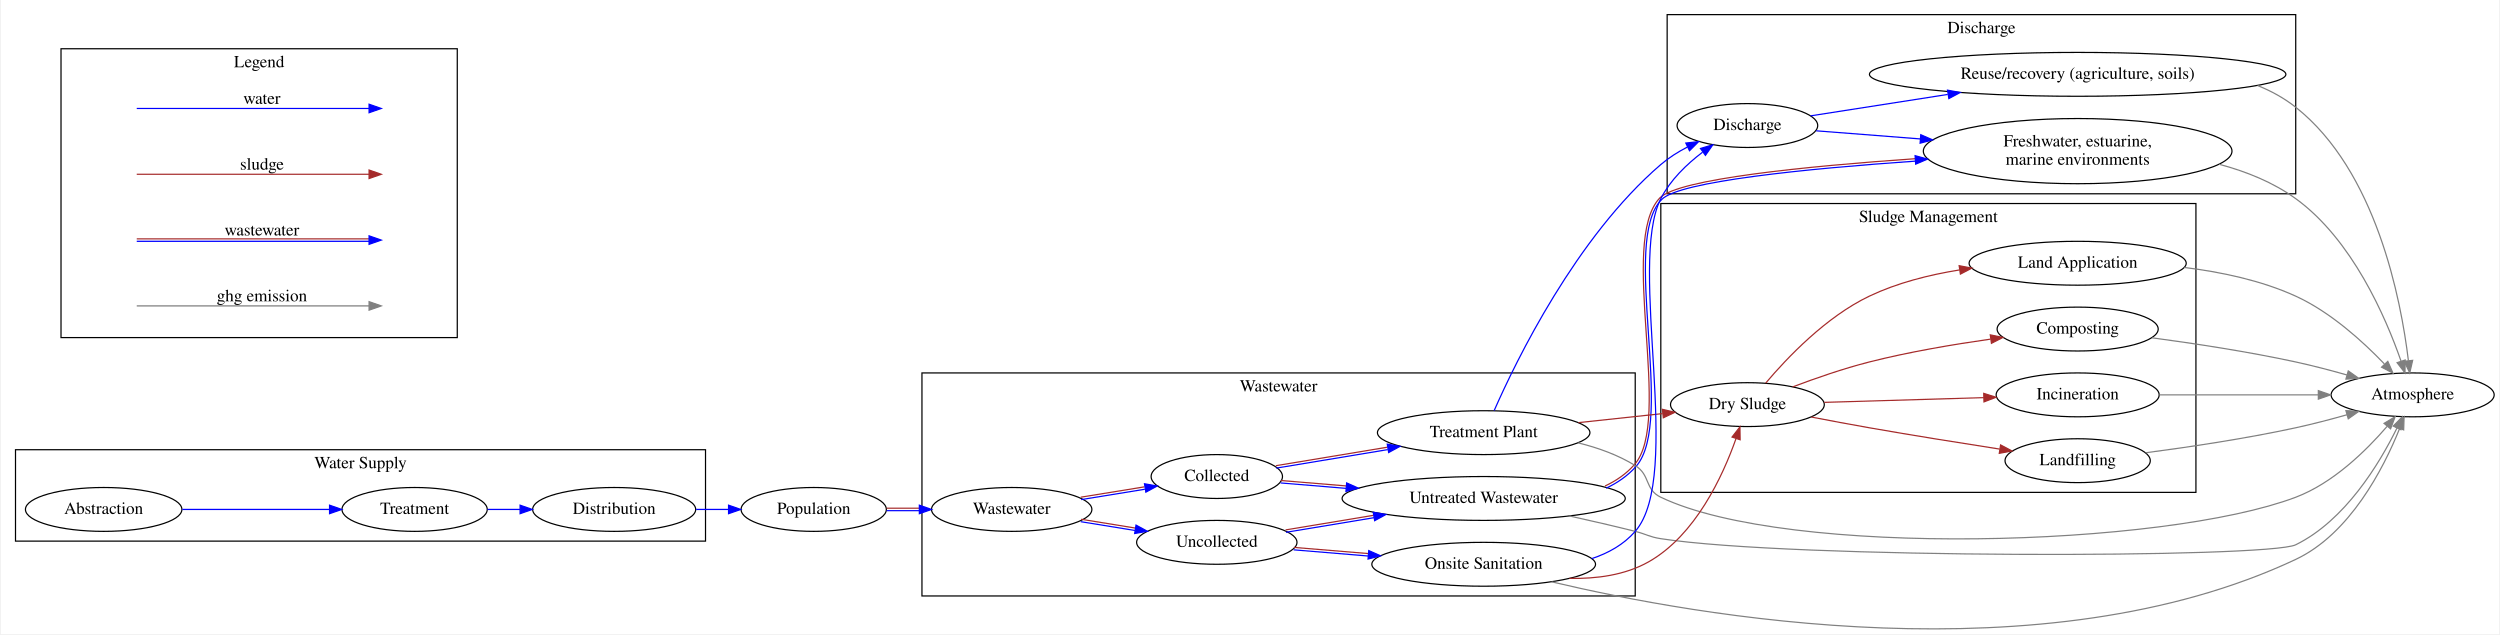
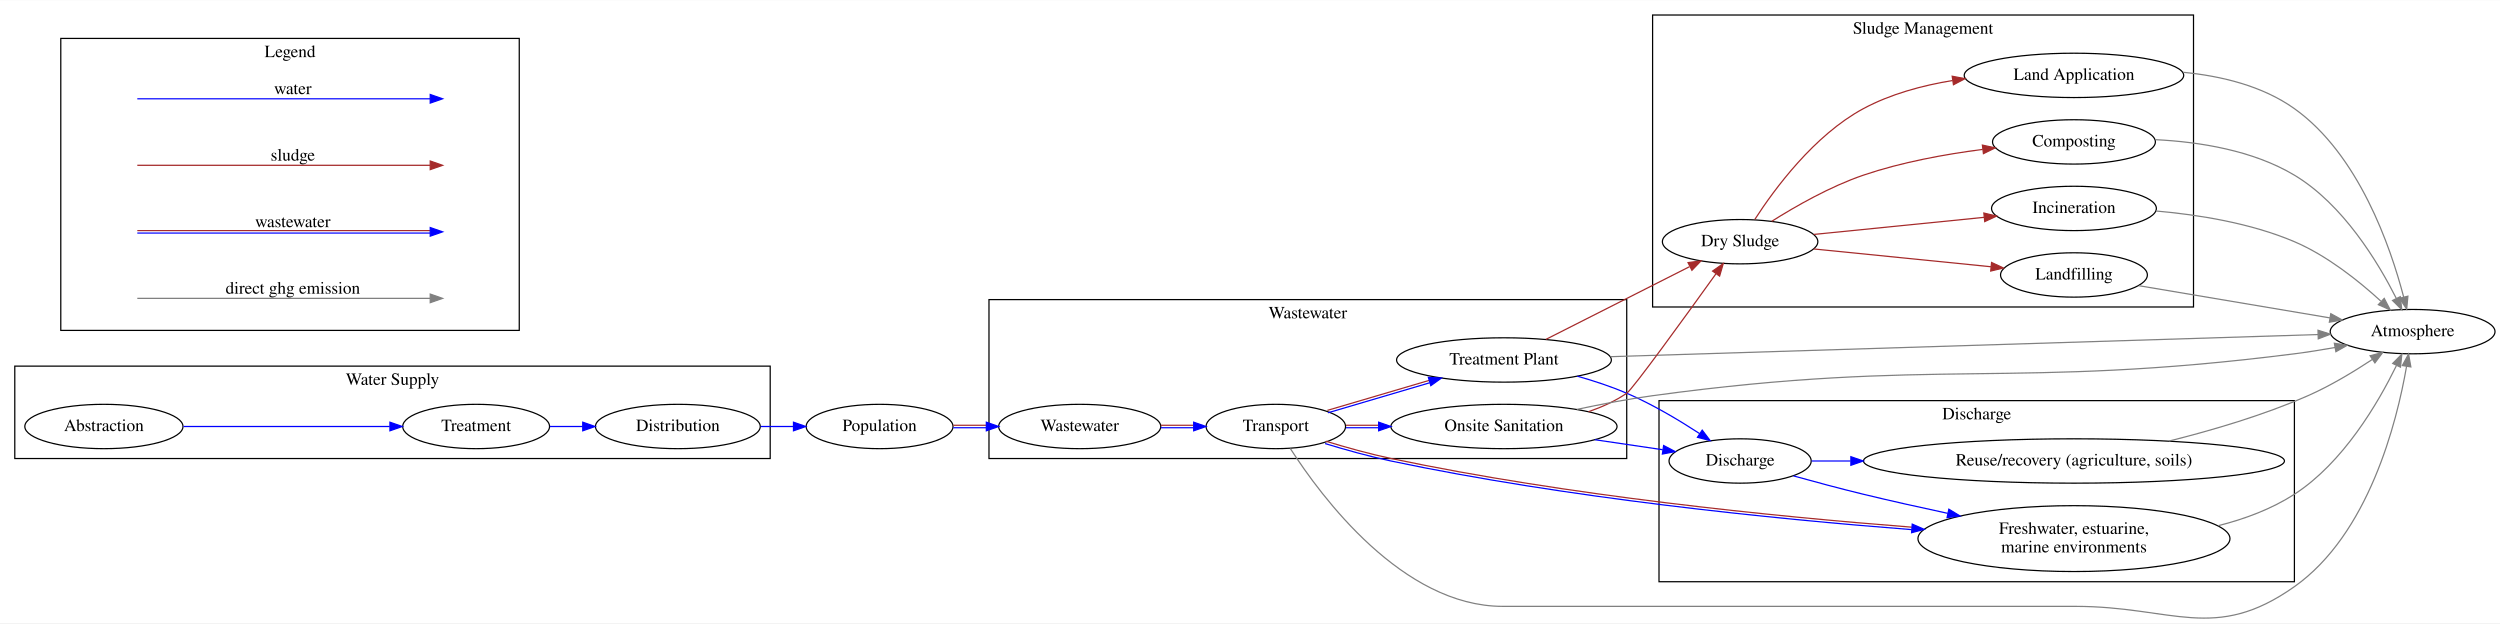
- <svg xmlns="http://www.w3.org/2000/svg" width="2050pt" height="520pt" viewBox="0.00 0.00 2049.86 520.33">
-   <g id="graph0" class="graph" transform="scale(1 1) rotate(0) translate(4 516.33)">
-     <polygon fill="white" stroke="transparent" points="-4,4 -4,-516.33 2045.86,-516.33 2045.86,4 -4,4" />
+ <svg xmlns="http://www.w3.org/2000/svg" width="2029pt" height="506pt" viewBox="0.00 0.00 2029.26 505.69">
+   <g id="graph0" class="graph" transform="scale(1 1) rotate(0) translate(4 501.69)">
+     <polygon fill="white" stroke="transparent" points="-4,4 -4,-501.69 2025.26,-501.69 2025.26,4 -4,4" />
    <g id="clust1" class="cluster">
-       <polygon fill="none" stroke="black" points="8,-72.33 8,-147.33 574.17,-147.33 574.17,-72.33 8,-72.33" />
-       <text text-anchor="middle" x="291.08" y="-132.13" font-family="Times,serif" font-size="14.00">Water Supply</text>
+       <polygon fill="none" stroke="black" points="8,-129.69 8,-204.69 621.17,-204.69 621.17,-129.69 8,-129.69" />
+       <text text-anchor="middle" x="314.58" y="-189.49" font-family="Times,serif" font-size="14.00">Water Supply</text>
    </g>
    <g id="clust2" class="cluster">
-       <polygon fill="none" stroke="black" points="751.76,-27.33 751.76,-210.33 1337.01,-210.33 1337.01,-27.33 751.76,-27.33" />
-       <text text-anchor="middle" x="1044.38" y="-195.13" font-family="Times,serif" font-size="14.00">Wastewater</text>
-     </g>
-     <g id="clust6" class="cluster">
-       <polygon fill="none" stroke="black" points="1363.21,-357.33 1363.21,-504.33 1878.97,-504.33 1878.97,-357.33 1363.21,-357.33" />
-       <text text-anchor="middle" x="1621.09" y="-489.13" font-family="Times,serif" font-size="14.00">Discharge</text>
-     </g>
-     <g id="clust7" class="cluster">
-       <polygon fill="none" stroke="black" points="1358.01,-112.33 1358.01,-349.33 1797.08,-349.33 1797.08,-112.33 1358.01,-112.33" />
-       <text text-anchor="middle" x="1577.54" y="-334.13" font-family="Times,serif" font-size="14.00">Sludge Management</text>
-     </g>
-     <g id="clust10" class="cluster">
-       <polygon fill="none" stroke="black" points="45.34,-239.33 45.34,-476.33 370.48,-476.33 370.48,-239.33 45.34,-239.33" />
-       <text text-anchor="middle" x="207.91" y="-461.13" font-family="Times,serif" font-size="14.00">Legend</text>
+       <polygon fill="none" stroke="black" points="798.76,-129.69 798.76,-258.69 1316.42,-258.69 1316.42,-129.69 798.76,-129.69" />
+       <text text-anchor="middle" x="1057.59" y="-243.49" font-family="Times,serif" font-size="14.00">Wastewater</text>
+     </g>
+     <g id="clust4" class="cluster">
+       <polygon fill="none" stroke="black" points="1342.62,-29.69 1342.62,-176.69 1858.38,-176.69 1858.38,-29.69 1342.62,-29.69" />
+       <text text-anchor="middle" x="1600.5" y="-161.49" font-family="Times,serif" font-size="14.00">Discharge</text>
+     </g>
+     <g id="clust5" class="cluster">
+       <polygon fill="none" stroke="black" points="1337.42,-252.69 1337.42,-489.69 1776.48,-489.69 1776.48,-252.69 1337.42,-252.69" />
+       <text text-anchor="middle" x="1556.95" y="-474.49" font-family="Times,serif" font-size="14.00">Sludge Management</text>
+     </g>
+     <g id="clust8" class="cluster">
+       <polygon fill="none" stroke="black" points="45.34,-233.69 45.34,-470.69 417.48,-470.69 417.48,-233.69 45.34,-233.69" />
+       <text text-anchor="middle" x="231.41" y="-455.49" font-family="Times,serif" font-size="14.00">Legend</text>
    </g>
    <g id="node1" class="node">
-       <ellipse fill="none" stroke="black" cx="80.34" cy="-98.33" rx="64.19" ry="18" />
-       <text text-anchor="middle" x="80.34" y="-94.63" font-family="Times,serif" font-size="14.00">Abstraction</text>
+       <ellipse fill="none" stroke="black" cx="80.34" cy="-155.69" rx="64.19" ry="18" />
+       <text text-anchor="middle" x="80.34" y="-151.99" font-family="Times,serif" font-size="14.00">Abstraction</text>
    </g>
    <g id="node2" class="node">
-       <ellipse fill="none" stroke="black" cx="335.48" cy="-98.33" rx="59.59" ry="18" />
-       <text text-anchor="middle" x="335.48" y="-94.63" font-family="Times,serif" font-size="14.00">Treatment</text>
+       <ellipse fill="none" stroke="black" cx="382.48" cy="-155.69" rx="59.59" ry="18" />
+       <text text-anchor="middle" x="382.48" y="-151.99" font-family="Times,serif" font-size="14.00">Treatment</text>
    </g>
    <g id="edge1" class="edge">
-       <path fill="none" stroke="blue" d="M144.9,-98.33C181.58,-98.33 227.74,-98.33 265.32,-98.33" />
-       <polygon fill="blue" stroke="blue" points="265.68,-101.83 275.68,-98.33 265.68,-94.83 265.68,-101.83" />
+       <path fill="none" stroke="blue" d="M145,-155.69C194.1,-155.69 261.92,-155.69 312.35,-155.69" />
+       <polygon fill="blue" stroke="blue" points="312.51,-159.19 322.51,-155.69 312.51,-152.19 312.51,-159.19" />
    </g>
    <g id="node3" class="node">
-       <ellipse fill="none" stroke="black" cx="499.22" cy="-98.33" rx="66.89" ry="18" />
-       <text text-anchor="middle" x="499.22" y="-94.63" font-family="Times,serif" font-size="14.00">Distribution</text>
+       <ellipse fill="none" stroke="black" cx="546.22" cy="-155.69" rx="66.89" ry="18" />
+       <text text-anchor="middle" x="546.22" y="-151.99" font-family="Times,serif" font-size="14.00">Distribution</text>
    </g>
    <g id="edge2" class="edge">
-       <path fill="none" stroke="blue" d="M395.33,-98.33C403.99,-98.33 413.02,-98.33 421.97,-98.33" />
-       <polygon fill="blue" stroke="blue" points="422.02,-101.83 432.02,-98.33 422.02,-94.83 422.02,-101.83" />
+       <path fill="none" stroke="blue" d="M442.33,-155.69C450.99,-155.69 460.02,-155.69 468.97,-155.69" />
+       <polygon fill="blue" stroke="blue" points="469.02,-159.19 479.02,-155.69 469.02,-152.19 469.02,-159.19" />
    </g>
    <g id="node4" class="node">
-       <ellipse fill="none" stroke="black" cx="662.96" cy="-98.33" rx="59.59" ry="18" />
-       <text text-anchor="middle" x="662.96" y="-94.63" font-family="Times,serif" font-size="14.00">Population</text>
+       <ellipse fill="none" stroke="black" cx="709.96" cy="-155.69" rx="59.59" ry="18" />
+       <text text-anchor="middle" x="709.96" y="-151.99" font-family="Times,serif" font-size="14.00">Population</text>
    </g>
    <g id="edge3" class="edge">
-       <path fill="none" stroke="blue" d="M566.47,-98.33C575.19,-98.33 584.14,-98.33 592.9,-98.33" />
-       <polygon fill="blue" stroke="blue" points="593.07,-101.83 603.07,-98.33 593.07,-94.83 593.07,-101.83" />
+       <path fill="none" stroke="blue" d="M613.47,-155.69C622.19,-155.69 631.14,-155.69 639.9,-155.69" />
+       <polygon fill="blue" stroke="blue" points="640.07,-159.19 650.07,-155.69 640.07,-152.19 640.07,-159.19" />
    </g>
    <g id="node5" class="node">
-       <ellipse fill="none" stroke="black" cx="825.4" cy="-98.33" rx="65.79" ry="18" />
-       <text text-anchor="middle" x="825.4" y="-94.63" font-family="Times,serif" font-size="14.00">Wastewater</text>
+       <ellipse fill="none" stroke="black" cx="872.4" cy="-155.69" rx="65.79" ry="18" />
+       <text text-anchor="middle" x="872.4" y="-151.99" font-family="Times,serif" font-size="14.00">Wastewater</text>
    </g>
    <g id="edge4" class="edge">
-       <path fill="none" stroke="blue" d="M722.79,-97.33C731.5,-97.33 740.57,-97.33 749.55,-97.33" />
-       <path fill="none" stroke="brown" d="M722.79,-99.33C731.5,-99.33 740.57,-99.33 749.55,-99.33" />
-       <polygon fill="blue" stroke="blue" points="749.62,-101.83 759.62,-98.33 749.62,-94.83 749.62,-101.83" />
+       <path fill="none" stroke="blue" d="M769.79,-154.69C778.5,-154.69 787.57,-154.69 796.55,-154.69" />
+       <path fill="none" stroke="brown" d="M769.79,-156.69C778.5,-156.69 787.57,-156.69 796.55,-156.69" />
+       <polygon fill="blue" stroke="blue" points="796.62,-159.19 806.62,-155.69 796.62,-152.19 796.62,-159.19" />
    </g>
    <g id="node6" class="node">
-       <ellipse fill="none" stroke="black" cx="993.69" cy="-71.33" rx="65.79" ry="18" />
-       <text text-anchor="middle" x="993.69" y="-67.63" font-family="Times,serif" font-size="14.00">Uncollected</text>
+       <ellipse fill="none" stroke="black" cx="1031.59" cy="-155.69" rx="56.59" ry="18" />
+       <text text-anchor="middle" x="1031.59" y="-151.99" font-family="Times,serif" font-size="14.00">Transport</text>
    </g>
    <g id="edge5" class="edge">
-       <path fill="none" stroke="blue" d="M882.07,-88.28C896.33,-85.96 911.8,-83.45 926.51,-81.06" />
-       <path fill="none" stroke="brown" d="M882.39,-90.25C896.65,-87.94 912.12,-85.43 926.83,-83.04" />
-       <polygon fill="blue" stroke="blue" points="927.41,-85.48 936.72,-80.42 926.29,-78.57 927.41,-85.48" />
+       <path fill="none" stroke="blue" d="M938.24,-154.69C946.99,-154.69 955.98,-154.69 964.75,-154.69" />
+       <path fill="none" stroke="brown" d="M938.24,-156.69C946.99,-156.69 955.98,-156.69 964.75,-156.69" />
+       <polygon fill="blue" stroke="blue" points="964.92,-159.19 974.92,-155.69 964.92,-152.19 964.92,-159.19" />
    </g>
    <g id="node7" class="node">
-       <ellipse fill="none" stroke="black" cx="993.69" cy="-125.33" rx="53.89" ry="18" />
-       <text text-anchor="middle" x="993.69" y="-121.63" font-family="Times,serif" font-size="14.00">Collected</text>
+       <ellipse fill="none" stroke="black" cx="1216.78" cy="-209.69" rx="87.18" ry="18" />
+       <text text-anchor="middle" x="1216.78" y="-205.99" font-family="Times,serif" font-size="14.00">Treatment Plant</text>
    </g>
    <g id="edge6" class="edge">
-       <path fill="none" stroke="blue" d="M882.39,-106.41C899.19,-109.14 917.67,-112.14 934.62,-114.89" />
-       <path fill="none" stroke="brown" d="M882.07,-108.38C898.87,-111.11 917.35,-114.11 934.3,-116.86" />
-       <polygon fill="blue" stroke="blue" points="934.35,-119.4 944.78,-117.55 935.48,-112.5 934.35,-119.4" />
+       <path fill="none" stroke="blue" d="M1073.98,-166.85C1098.32,-174.02 1129.56,-183.23 1156.55,-191.19" />
+       <path fill="none" stroke="brown" d="M1073.42,-168.77C1097.75,-175.94 1129,-185.15 1155.99,-193.11" />
+       <polygon fill="blue" stroke="blue" points="1155.42,-195.55 1166,-195.02 1157.4,-188.83 1155.42,-195.55" />
    </g>
    <g id="node8" class="node">
-       <ellipse fill="none" stroke="black" cx="1212.67" cy="-107.33" rx="116.18" ry="18" />
-       <text text-anchor="middle" x="1212.67" y="-103.63" font-family="Times,serif" font-size="14.00">Untreated Wastewater</text>
+       <ellipse fill="none" stroke="black" cx="1216.78" cy="-155.69" rx="91.78" ry="18" />
+       <text text-anchor="middle" x="1216.78" y="-151.99" font-family="Times,serif" font-size="14.00">Onsite Sanitation</text>
    </g>
    <g id="edge7" class="edge">
-       <path fill="none" stroke="blue" d="M1050.45,-79.57C1072.41,-83.21 1098.2,-87.49 1122.64,-91.55" />
-       <path fill="none" stroke="brown" d="M1050.12,-81.54C1072.08,-85.19 1097.87,-89.46 1122.31,-93.52" />
-       <polygon fill="blue" stroke="blue" points="1122.05,-96.01 1132.49,-94.19 1123.2,-89.1 1122.05,-96.01" />
+       <path fill="none" stroke="blue" d="M1088.55,-154.69C1096.96,-154.69 1105.84,-154.69 1114.85,-154.69" />
+       <path fill="none" stroke="brown" d="M1088.55,-156.69C1096.96,-156.69 1105.84,-156.69 1114.85,-156.69" />
+       <polygon fill="blue" stroke="blue" points="1115.05,-159.19 1125.05,-155.69 1115.05,-152.19 1115.05,-159.19" />
    </g>
    <g id="node10" class="node">
-       <ellipse fill="none" stroke="black" cx="1212.67" cy="-53.33" rx="91.78" ry="18" />
-       <text text-anchor="middle" x="1212.67" y="-49.63" font-family="Times,serif" font-size="14.00">Onsite Sanitation</text>
+       <ellipse fill="none" stroke="black" cx="1679.44" cy="-64.69" rx="126.64" ry="26.74" />
+       <text text-anchor="middle" x="1679.44" y="-68.49" font-family="Times,serif" font-size="14.00">Freshwater, estuarine,</text>
+       <text text-anchor="middle" x="1679.44" y="-53.49" font-family="Times,serif" font-size="14.00">marine environments</text>
    </g>
    <g id="edge8" class="edge">
-       <path fill="none" stroke="blue" d="M1056.78,-65.18C1075.83,-63.6 1097.23,-61.82 1117.89,-60.11" />
-       <path fill="none" stroke="brown" d="M1056.95,-67.17C1076,-65.59 1097.39,-63.81 1118.06,-62.1" />
-       <polygon fill="blue" stroke="blue" points="1118.37,-64.58 1128.05,-60.27 1117.79,-57.61 1118.37,-64.58" />
+       <path fill="none" stroke="blue" d="M1071.59,-141.83C1087.94,-136.84 1107.18,-131.45 1124.93,-127.71 1267.98,-97.6 1434.89,-80.74 1547.73,-71.97" />
+       <path fill="none" stroke="brown" d="M1072.17,-143.74C1088.48,-138.76 1107.72,-133.38 1125.34,-129.67 1268.18,-99.59 1435.09,-82.73 1547.89,-73.96" />
+       <polygon fill="blue" stroke="blue" points="1548.17,-76.45 1557.88,-72.19 1547.64,-69.47 1548.17,-76.45" />
+     </g>
+     <g id="node25" class="node">
+       <ellipse fill="none" stroke="black" cx="1954.32" cy="-232.69" rx="66.89" ry="18" />
+       <text text-anchor="middle" x="1954.32" y="-228.99" font-family="Times,serif" font-size="14.00">Atmosphere</text>
+     </g>
+     <g id="edge23" class="edge">
+       <path fill="none" stroke="grey" d="M1043.37,-137.79C1068.38,-98.8 1134.44,-9.69 1215.78,-9.69 1215.78,-9.69 1215.78,-9.69 1680.44,-9.69 1759.84,-9.69 1793.53,20.13 1858.38,-25.69 1918.59,-68.24 1941.46,-158.63 1949.44,-204.6" />
+       <polygon fill="grey" stroke="grey" points="1945.99,-205.17 1951.04,-214.48 1952.9,-204.05 1945.99,-205.17" />
+     </g>
+     <g id="node9" class="node">
+       <ellipse fill="none" stroke="black" cx="1408.46" cy="-127.69" rx="57.69" ry="18" />
+       <text text-anchor="middle" x="1408.46" y="-123.99" font-family="Times,serif" font-size="14.00">Discharge</text>
+     </g>
+     <g id="edge10" class="edge">
+       <path fill="none" stroke="blue" d="M1276.33,-196.53C1289.74,-192.73 1303.77,-188.12 1316.42,-182.69 1337.08,-173.82 1358.69,-160.95 1375.66,-149.88" />
+       <polygon fill="blue" stroke="blue" points="1377.69,-152.74 1384.09,-144.29 1373.82,-146.9 1377.69,-152.74" />
+     </g>
+     <g id="node12" class="node">
+       <ellipse fill="none" stroke="black" cx="1408.46" cy="-305.69" rx="63.09" ry="18" />
+       <text text-anchor="middle" x="1408.46" y="-301.99" font-family="Times,serif" font-size="14.00">Dry Sludge</text>
+     </g>
+     <g id="edge13" class="edge">
+       <path fill="none" stroke="brown" d="M1250.82,-226.41C1283.22,-242.81 1332.68,-267.84 1367.33,-285.38" />
+       <polygon fill="brown" stroke="brown" points="1366.18,-288.72 1376.68,-290.11 1369.34,-282.47 1366.18,-288.72" />
+     </g>
+     <g id="edge24" class="edge">
+       <path fill="none" stroke="grey" d="M1303.23,-212.36C1448.1,-216.89 1739.57,-226.01 1877.57,-230.32" />
+       <polygon fill="grey" stroke="grey" points="1877.53,-233.82 1887.64,-230.64 1877.75,-226.83 1877.53,-233.82" />
    </g>
    <g id="edge9" class="edge">
-       <path fill="none" stroke="blue" d="M1046.03,-120.07C1062.28,-118.72 1080.92,-117.17 1099.7,-115.62" />
-       <path fill="none" stroke="brown" d="M1046.19,-122.06C1062.45,-120.71 1081.09,-119.17 1099.87,-117.61" />
-       <polygon fill="blue" stroke="blue" points="1100.23,-120.09 1109.91,-115.77 1099.65,-113.11 1100.23,-120.09" />
-     </g>
-     <g id="node9" class="node">
-       <ellipse fill="none" stroke="black" cx="1212.67" cy="-161.33" rx="87.18" ry="18" />
-       <text text-anchor="middle" x="1212.67" y="-157.63" font-family="Times,serif" font-size="14.00">Treatment Plant</text>
-     </g>
-     <g id="edge10" class="edge">
-       <path fill="none" stroke="blue" d="M1042.47,-132.24C1069.26,-136.69 1103.37,-142.35 1133.94,-147.42" />
-       <path fill="none" stroke="brown" d="M1042.14,-134.22C1068.93,-138.66 1103.04,-144.32 1133.61,-149.39" />
-       <polygon fill="blue" stroke="blue" points="1133.56,-151.92 1144,-150.1 1134.7,-145.01 1133.56,-151.92" />
-     </g>
-     <g id="node12" class="node">
-       <ellipse fill="none" stroke="black" cx="1700.04" cy="-392.33" rx="126.64" ry="26.74" />
-       <text text-anchor="middle" x="1700.04" y="-396.13" font-family="Times,serif" font-size="14.00">Freshwater, estuarine,</text>
-       <text text-anchor="middle" x="1700.04" y="-381.13" font-family="Times,serif" font-size="14.00">marine environments</text>
+       <path fill="none" stroke="blue" d="M1290.57,-144.95C1308.74,-142.26 1328.05,-139.41 1345.63,-136.82" />
+       <polygon fill="blue" stroke="blue" points="1346.37,-140.25 1355.75,-135.32 1345.35,-133.32 1346.37,-140.25" />
+     </g>
+     <g id="edge14" class="edge">
+       <path fill="none" stroke="brown" d="M1285.44,-167.73C1296.36,-171.45 1307.11,-176.32 1316.42,-182.69 1321.31,-186.04 1363.59,-244.44 1388.78,-279.55" />
+       <polygon fill="brown" stroke="brown" points="1386.11,-281.84 1394.78,-287.93 1391.8,-277.76 1386.11,-281.84" />
+     </g>
+     <g id="edge25" class="edge">
+       <path fill="none" stroke="grey" d="M1275.91,-169.55C1295.36,-173.73 1317.23,-177.94 1337.42,-180.69 1567.32,-212.05 1628.19,-185.47 1858.38,-214.69 1869.08,-216.05 1880.4,-217.86 1891.35,-219.81" />
+       <polygon fill="grey" stroke="grey" points="1890.8,-223.27 1901.27,-221.64 1892.06,-216.39 1890.8,-223.27" />
    </g>
    <g id="edge11" class="edge">
-       <path fill="none" stroke="blue" d="M1313.12,-115.75C1322.44,-120.13 1330.81,-125.88 1337.76,-133.67 1370.4,-171.21 1324.71,-318.74 1358.73,-352.63 1373.03,-367.53 1477.54,-377.91 1566.95,-384.12" />
-       <path fill="none" stroke="brown" d="M1312.27,-117.57C1321.31,-121.78 1329.68,-127.53 1336.26,-134.99 1368.49,-170.61 1322.8,-318.15 1357.3,-354.03 1372.83,-369.52 1477.34,-379.9 1566.81,-386.11" />
-       <polygon fill="blue" stroke="blue" points="1566.66,-388.61 1576.87,-385.8 1567.13,-381.62 1566.66,-388.61" />
-     </g>
-     <g id="node27" class="node">
-       <ellipse fill="none" stroke="black" cx="1974.91" cy="-192.33" rx="66.89" ry="18" />
-       <text text-anchor="middle" x="1974.91" y="-188.63" font-family="Times,serif" font-size="14.00">Atmosphere</text>
+       <path fill="none" stroke="blue" d="M1451.74,-115.59C1469.25,-110.73 1489.8,-105.22 1508.51,-100.69 1530.59,-95.35 1554.4,-90.03 1577,-85.19" />
+       <polygon fill="blue" stroke="blue" points="1577.89,-88.57 1586.94,-83.07 1576.43,-81.73 1577.89,-88.57" />
+     </g>
+     <g id="node11" class="node">
+       <ellipse fill="none" stroke="black" cx="1679.44" cy="-127.69" rx="170.87" ry="18" />
+       <text text-anchor="middle" x="1679.44" y="-123.99" font-family="Times,serif" font-size="14.00">Reuse/recovery (agriculture, soils)</text>
+     </g>
+     <g id="edge12" class="edge">
+       <path fill="none" stroke="blue" d="M1466.51,-127.69C1476.31,-127.69 1486.94,-127.69 1498.04,-127.69" />
+       <polygon fill="blue" stroke="blue" points="1498.37,-131.19 1508.37,-127.69 1498.37,-124.19 1498.37,-131.19" />
    </g>
    <g id="edge26" class="edge">
-       <path fill="none" stroke="grey" d="M1283,-92.96C1300.66,-89.07 1319.58,-84.72 1337.01,-80.33 1346.42,-77.96 1348.42,-75.82 1358.01,-74.33 1465.15,-57.73 1856.53,-58.3 1878.97,-69.33 1919.39,-89.19 1947.46,-135.45 1962.11,-165.24" />
-       <polygon fill="grey" stroke="grey" points="1958.95,-166.74 1966.39,-174.27 1965.27,-163.74 1958.95,-166.74" />
-     </g>
-     <g id="node11" class="node">
-       <ellipse fill="none" stroke="black" cx="1429.06" cy="-413.33" rx="57.69" ry="18" />
-       <text text-anchor="middle" x="1429.06" y="-409.63" font-family="Times,serif" font-size="14.00">Discharge</text>
-     </g>
-     <g id="edge13" class="edge">
-       <path fill="none" stroke="blue" d="M1221.28,-179.46C1239.34,-220.51 1288.51,-321.67 1358.01,-381.33 1364.5,-386.9 1372.12,-391.69 1379.9,-395.73" />
-       <polygon fill="blue" stroke="blue" points="1378.52,-398.95 1389.05,-400.14 1381.56,-392.64 1378.52,-398.95" />
+       <path fill="none" stroke="grey" d="M1796.39,-75.13C1818.14,-80.61 1839.84,-88.72 1858.38,-100.69 1897.96,-126.26 1926.29,-174.61 1941.21,-205.16" />
+       <polygon fill="grey" stroke="grey" points="1938.15,-206.86 1945.59,-214.4 1944.47,-203.86 1938.15,-206.86" />
+     </g>
+     <g id="edge27" class="edge">
+       <path fill="none" stroke="grey" d="M1756.61,-143.87C1791.74,-152.63 1833.51,-164.93 1869.38,-180.69 1887.48,-188.65 1906.31,-199.99 1921.54,-210.06" />
+       <polygon fill="grey" stroke="grey" points="1919.81,-213.11 1930.06,-215.8 1923.73,-207.31 1919.81,-213.11" />
+     </g>
+     <g id="node13" class="node">
+       <ellipse fill="none" stroke="black" cx="1679.44" cy="-332.69" rx="66.89" ry="18" />
+       <text text-anchor="middle" x="1679.44" y="-328.99" font-family="Times,serif" font-size="14.00">Incineration</text>
+     </g>
+     <g id="edge15" class="edge">
+       <path fill="none" stroke="brown" d="M1468.16,-311.58C1508.8,-315.66 1563.15,-321.12 1606.42,-325.46" />
+       <polygon fill="brown" stroke="brown" points="1606.3,-328.97 1616.6,-326.48 1607,-322 1606.3,-328.97" />
    </g>
    <g id="node14" class="node">
-       <ellipse fill="none" stroke="black" cx="1429.06" cy="-184.33" rx="63.09" ry="18" />
-       <text text-anchor="middle" x="1429.06" y="-180.63" font-family="Times,serif" font-size="14.00">Dry Sludge</text>
+       <ellipse fill="none" stroke="black" cx="1679.44" cy="-278.69" rx="59.59" ry="18" />
+       <text text-anchor="middle" x="1679.44" y="-274.99" font-family="Times,serif" font-size="14.00">Landfilling</text>
    </g>
    <g id="edge16" class="edge">
-       <path fill="none" stroke="brown" d="M1290.46,-169.57C1312.97,-171.98 1337.43,-174.61 1359.39,-176.96" />
-       <polygon fill="brown" stroke="brown" points="1359.31,-180.48 1369.63,-178.06 1360.06,-173.52 1359.31,-180.48" />
-     </g>
-     <g id="edge27" class="edge">
-       <path fill="none" stroke="grey" d="M1290.16,-152.96C1306.43,-148.95 1322.93,-143.03 1337.01,-134.33 1349.65,-126.52 1344.61,-114.73 1358.01,-108.33 1462.47,-58.42 1770.71,-67.31 1878.97,-108.33 1909.54,-119.91 1936.6,-146.33 1953.93,-166.47" />
-       <polygon fill="grey" stroke="grey" points="1951.43,-168.94 1960.52,-174.39 1956.81,-164.46 1951.43,-168.94" />
-     </g>
-     <g id="edge12" class="edge">
-       <path fill="none" stroke="blue" d="M1301.26,-57.94C1314.91,-62.44 1327.59,-69.5 1337.01,-80.33 1376.95,-126.23 1330.48,-299.07 1358.01,-353.33 1365.74,-368.56 1379.18,-381.51 1392.24,-391.44" />
-       <polygon fill="blue" stroke="blue" points="1390.54,-394.53 1400.7,-397.52 1394.62,-388.84 1390.54,-394.53" />
+       <path fill="none" stroke="brown" d="M1468.16,-299.8C1510.61,-295.54 1568.01,-289.78 1612.12,-285.35" />
+       <polygon fill="brown" stroke="brown" points="1612.57,-288.82 1622.17,-284.34 1611.87,-281.86 1612.57,-288.82" />
+     </g>
+     <g id="node15" class="node">
+       <ellipse fill="none" stroke="black" cx="1679.44" cy="-440.69" rx="89.08" ry="18" />
+       <text text-anchor="middle" x="1679.44" y="-436.99" font-family="Times,serif" font-size="14.00">Land Application</text>
    </g>
    <g id="edge17" class="edge">
-       <path fill="none" stroke="brown" d="M1283.02,-41.76C1305.01,-41.29 1328.63,-44.36 1348.01,-55.33 1386.34,-77.03 1408.74,-125.37 1419.67,-156.32" />
-       <polygon fill="brown" stroke="brown" points="1416.45,-157.72 1422.94,-166.09 1423.08,-155.49 1416.45,-157.72" />
+       <path fill="none" stroke="brown" d="M1420.33,-323.69C1436.31,-348.41 1468.62,-392.25 1508.51,-413.69 1530.48,-425.5 1556.19,-432.47 1580.88,-436.52" />
+       <polygon fill="brown" stroke="brown" points="1580.6,-440.01 1591.01,-438.03 1581.63,-433.09 1580.6,-440.01" />
+     </g>
+     <g id="node16" class="node">
+       <ellipse fill="none" stroke="black" cx="1679.44" cy="-386.69" rx="66.09" ry="18" />
+       <text text-anchor="middle" x="1679.44" y="-382.99" font-family="Times,serif" font-size="14.00">Composting</text>
+     </g>
+     <g id="edge18" class="edge">
+       <path fill="none" stroke="brown" d="M1434.02,-322.18C1453.42,-334.42 1481.63,-350.53 1508.51,-359.69 1539.37,-370.21 1574.81,-376.66 1605.32,-380.61" />
+       <polygon fill="brown" stroke="brown" points="1605.11,-384.11 1615.46,-381.86 1605.96,-377.16 1605.11,-384.11" />
    </g>
    <g id="edge28" class="edge">
-       <path fill="none" stroke="grey" d="M1268.34,-38.96C1386.5,-10.93 1671.78,40.19 1878.97,-57.33 1923.37,-78.23 1950.86,-131.6 1964.19,-164.63" />
-       <polygon fill="grey" stroke="grey" points="1961.01,-166.1 1967.88,-174.17 1967.54,-163.58 1961.01,-166.1" />
-     </g>
-     <g id="edge14" class="edge">
-       <path fill="none" stroke="blue" d="M1485.46,-409C1510.33,-407.06 1540.8,-404.68 1570.85,-402.34" />
-       <polygon fill="blue" stroke="blue" points="1571.31,-405.81 1581.01,-401.55 1570.77,-398.83 1571.31,-405.81" />
-     </g>
-     <g id="node13" class="node">
-       <ellipse fill="none" stroke="black" cx="1700.04" cy="-455.33" rx="170.87" ry="18" />
-       <text text-anchor="middle" x="1700.04" y="-451.63" font-family="Times,serif" font-size="14.00">Reuse/recovery (agriculture, soils)</text>
-     </g>
-     <g id="edge15" class="edge">
-       <path fill="none" stroke="blue" d="M1480.97,-421.28C1512.7,-426.24 1554.73,-432.8 1593.41,-438.84" />
-       <polygon fill="blue" stroke="blue" points="1593.27,-442.36 1603.69,-440.44 1594.35,-435.44 1593.27,-442.36" />
+       <path fill="none" stroke="grey" d="M1745.99,-330.61C1780.57,-327.59 1823.02,-320.76 1858.38,-305.69 1884.91,-294.38 1910.58,-273.88 1928.51,-257.48" />
+       <polygon fill="grey" stroke="grey" points="1931.29,-259.68 1936.19,-250.28 1926.5,-254.57 1931.29,-259.68" />
    </g>
    <g id="edge29" class="edge">
-       <path fill="none" stroke="grey" d="M1816.08,-381.55C1838.39,-375.62 1860.53,-366.69 1878.97,-353.33 1925.21,-319.84 1952.74,-256.33 1965.43,-219.88" />
-       <polygon fill="grey" stroke="grey" points="1968.76,-220.96 1968.62,-210.37 1962.13,-218.74 1968.76,-220.96" />
+       <path fill="none" stroke="grey" d="M1732.09,-269.98C1776.09,-262.57 1839.57,-251.87 1887.26,-243.83" />
+       <polygon fill="grey" stroke="grey" points="1887.91,-247.27 1897.18,-242.15 1886.74,-240.36 1887.91,-247.27" />
    </g>
    <g id="edge30" class="edge">
-       <path fill="none" stroke="grey" d="M1847.68,-446.14C1858.92,-441.63 1869.54,-435.8 1878.97,-428.33 1944.95,-376.12 1965.31,-270.91 1971.41,-220.5" />
-       <polygon fill="grey" stroke="grey" points="1974.91,-220.66 1972.53,-210.34 1967.95,-219.89 1974.91,-220.66" />
-     </g>
-     <g id="node15" class="node">
-       <ellipse fill="none" stroke="black" cx="1700.04" cy="-192.33" rx="66.89" ry="18" />
-       <text text-anchor="middle" x="1700.04" y="-188.63" font-family="Times,serif" font-size="14.00">Incineration</text>
-     </g>
-     <g id="edge18" class="edge">
-       <path fill="none" stroke="brown" d="M1492.1,-186.18C1531.09,-187.34 1581.65,-188.84 1623.04,-190.07" />
-       <polygon fill="brown" stroke="brown" points="1622.97,-193.57 1633.07,-190.37 1623.18,-186.57 1622.97,-193.57" />
-     </g>
-     <g id="node16" class="node">
-       <ellipse fill="none" stroke="black" cx="1700.04" cy="-138.33" rx="59.59" ry="18" />
-       <text text-anchor="middle" x="1700.04" y="-134.63" font-family="Times,serif" font-size="14.00">Landfilling</text>
-     </g>
+       <path fill="none" stroke="grey" d="M1767.97,-443.21C1798.9,-440.23 1832.42,-432.19 1858.38,-413.69 1910.61,-376.47 1936.42,-301.57 1947.07,-260.76" />
+       <polygon fill="grey" stroke="grey" points="1950.5,-261.47 1949.52,-250.92 1943.71,-259.78 1950.5,-261.47" />
+     </g>
+     <g id="edge31" class="edge">
+       <path fill="none" stroke="grey" d="M1745.79,-388.5C1781.32,-386.72 1824.74,-379.84 1858.38,-359.69 1897.8,-336.07 1926.18,-289.26 1941.16,-259.54" />
+       <polygon fill="grey" stroke="grey" points="1944.31,-261.06 1945.54,-250.54 1938.01,-257.99 1944.31,-261.06" />
+     </g>
+     <g id="node17" class="node">
+ </g>
+     <g id="node18" class="node">
+ </g>
    <g id="edge19" class="edge">
-       <path fill="none" stroke="brown" d="M1481.4,-174.16C1496.73,-171.21 1513.58,-168.05 1529.1,-165.33 1564.41,-159.14 1603.96,-152.82 1636.02,-147.85" />
-       <polygon fill="brown" stroke="brown" points="1636.8,-151.27 1646.15,-146.29 1635.73,-144.36 1636.8,-151.27" />
-     </g>
-     <g id="node17" class="node">
-       <ellipse fill="none" stroke="black" cx="1700.04" cy="-300.33" rx="89.08" ry="18" />
-       <text text-anchor="middle" x="1700.04" y="-296.63" font-family="Times,serif" font-size="14.00">Land Application</text>
-     </g>
+       <path fill="none" stroke="blue" d="M107.45,-421.69C161.11,-421.69 283.88,-421.69 345.22,-421.69" />
+       <polygon fill="blue" stroke="blue" points="345.22,-425.19 355.22,-421.69 345.22,-418.19 345.22,-425.19" />
+       <text text-anchor="middle" x="233.69" y="-425.49" font-family="Times,serif" font-size="14.00">water</text>
+     </g>
+     <g id="node19" class="node">
+ </g>
+     <g id="node20" class="node">
+ </g>
    <g id="edge20" class="edge">
-       <path fill="none" stroke="brown" d="M1444.07,-201.99C1461.59,-222.72 1493.62,-256.42 1529.1,-273.33 1551.85,-284.18 1578.07,-290.81 1602.99,-294.82" />
-       <polygon fill="brown" stroke="brown" points="1602.8,-298.33 1613.21,-296.33 1603.83,-291.41 1602.8,-298.33" />
-     </g>
-     <g id="node18" class="node">
-       <ellipse fill="none" stroke="black" cx="1700.04" cy="-246.33" rx="66.09" ry="18" />
-       <text text-anchor="middle" x="1700.04" y="-242.63" font-family="Times,serif" font-size="14.00">Composting</text>
-     </g>
+       <path fill="none" stroke="brown" d="M107.45,-367.69C161.11,-367.69 283.88,-367.69 345.22,-367.69" />
+       <polygon fill="brown" stroke="brown" points="345.22,-371.19 355.22,-367.69 345.22,-364.19 345.22,-371.19" />
+       <text text-anchor="middle" x="233.69" y="-371.49" font-family="Times,serif" font-size="14.00">sludge</text>
+     </g>
+     <g id="node21" class="node">
+ </g>
+     <g id="node22" class="node">
+ </g>
    <g id="edge21" class="edge">
-       <path fill="none" stroke="brown" d="M1466.26,-198.91C1484.8,-205.92 1507.89,-213.95 1529.1,-219.33 1561.36,-227.52 1597.72,-233.69 1628.51,-238.06" />
-       <polygon fill="brown" stroke="brown" points="1628.34,-241.57 1638.72,-239.47 1629.3,-234.63 1628.34,-241.57" />
-     </g>
-     <g id="edge31" class="edge">
-       <path fill="none" stroke="grey" d="M1767.09,-192.33C1806.35,-192.33 1856.32,-192.33 1897.31,-192.33" />
-       <polygon fill="grey" stroke="grey" points="1897.52,-195.83 1907.52,-192.33 1897.52,-188.83 1897.52,-195.83" />
-     </g>
-     <g id="edge32" class="edge">
-       <path fill="none" stroke="grey" d="M1755.87,-144.83C1791.22,-149.46 1838.06,-156.45 1878.97,-165.33 1892.72,-168.32 1907.41,-172.16 1921.02,-176.01" />
-       <polygon fill="grey" stroke="grey" points="1920.14,-179.4 1930.72,-178.8 1922.08,-172.67 1920.14,-179.4" />
-     </g>
-     <g id="edge33" class="edge">
-       <path fill="none" stroke="grey" d="M1787.52,-296.88C1817.51,-293.2 1850.69,-286.25 1878.97,-273.33 1907.42,-260.33 1933.98,-236.23 1951.73,-217.69" />
-       <polygon fill="grey" stroke="grey" points="1954.52,-219.83 1958.78,-210.13 1949.4,-215.06 1954.52,-219.83" />
-     </g>
-     <g id="edge34" class="edge">
-       <path fill="none" stroke="grey" d="M1761.1,-239.14C1795.75,-234.51 1840.04,-227.78 1878.97,-219.33 1892.72,-216.35 1907.41,-212.5 1921.02,-208.65" />
-       <polygon fill="grey" stroke="grey" points="1922.08,-211.99 1930.72,-205.86 1920.14,-205.26 1922.08,-211.99" />
-     </g>
-     <g id="node19" class="node">
- </g>
-     <g id="node20" class="node">
+       <path fill="none" stroke="blue" d="M107.45,-312.69C161.11,-312.69 283.88,-312.69 345.22,-312.69" />
+       <path fill="none" stroke="brown" d="M107.45,-314.69C161.11,-314.69 283.88,-314.69 345.22,-314.69" />
+       <polygon fill="blue" stroke="blue" points="345.22,-317.19 355.22,-313.69 345.22,-310.19 345.22,-317.19" />
+       <text text-anchor="middle" x="233.69" y="-317.49" font-family="Times,serif" font-size="14.00">wastewater</text>
+     </g>
+     <g id="node23" class="node">
+ </g>
+     <g id="node24" class="node">
</g>
    <g id="edge22" class="edge">
-       <path fill="none" stroke="blue" d="M107.48,-427.33C152.86,-427.33 246.32,-427.33 298.04,-427.33" />
-       <polygon fill="blue" stroke="blue" points="298.11,-430.83 308.11,-427.33 298.11,-423.83 298.11,-430.83" />
-       <text text-anchor="middle" x="210.19" y="-431.13" font-family="Times,serif" font-size="14.00">water</text>
-     </g>
-     <g id="node21" class="node">
- </g>
-     <g id="node22" class="node">
- </g>
-     <g id="edge23" class="edge">
-       <path fill="none" stroke="brown" d="M107.48,-373.33C152.86,-373.33 246.32,-373.33 298.04,-373.33" />
-       <polygon fill="brown" stroke="brown" points="298.11,-376.83 308.11,-373.33 298.11,-369.83 298.11,-376.83" />
-       <text text-anchor="middle" x="210.19" y="-377.13" font-family="Times,serif" font-size="14.00">sludge</text>
-     </g>
-     <g id="node23" class="node">
- </g>
-     <g id="node24" class="node">
- </g>
-     <g id="edge24" class="edge">
-       <path fill="none" stroke="blue" d="M107.48,-318.33C152.86,-318.33 246.32,-318.33 298.04,-318.33" />
-       <path fill="none" stroke="brown" d="M107.48,-320.33C152.86,-320.33 246.32,-320.33 298.04,-320.33" />
-       <polygon fill="blue" stroke="blue" points="298.11,-322.83 308.11,-319.33 298.11,-315.83 298.11,-322.83" />
-       <text text-anchor="middle" x="210.19" y="-323.13" font-family="Times,serif" font-size="14.00">wastewater</text>
-     </g>
-     <g id="node25" class="node">
- </g>
-     <g id="node26" class="node">
- </g>
-     <g id="edge25" class="edge">
-       <path fill="none" stroke="grey" d="M107.48,-265.33C152.86,-265.33 246.32,-265.33 298.04,-265.33" />
-       <polygon fill="grey" stroke="grey" points="298.11,-268.83 308.11,-265.33 298.11,-261.83 298.11,-268.83" />
-       <text text-anchor="middle" x="210.19" y="-269.13" font-family="Times,serif" font-size="14.00">ghg emission</text>
+       <path fill="none" stroke="grey" d="M107.45,-259.69C161.11,-259.69 283.88,-259.69 345.22,-259.69" />
+       <polygon fill="grey" stroke="grey" points="345.22,-263.19 355.22,-259.69 345.22,-256.19 345.22,-263.19" />
+       <text text-anchor="middle" x="233.69" y="-263.49" font-family="Times,serif" font-size="14.00">direct ghg emission</text>
    </g>
  </g>
</svg>
